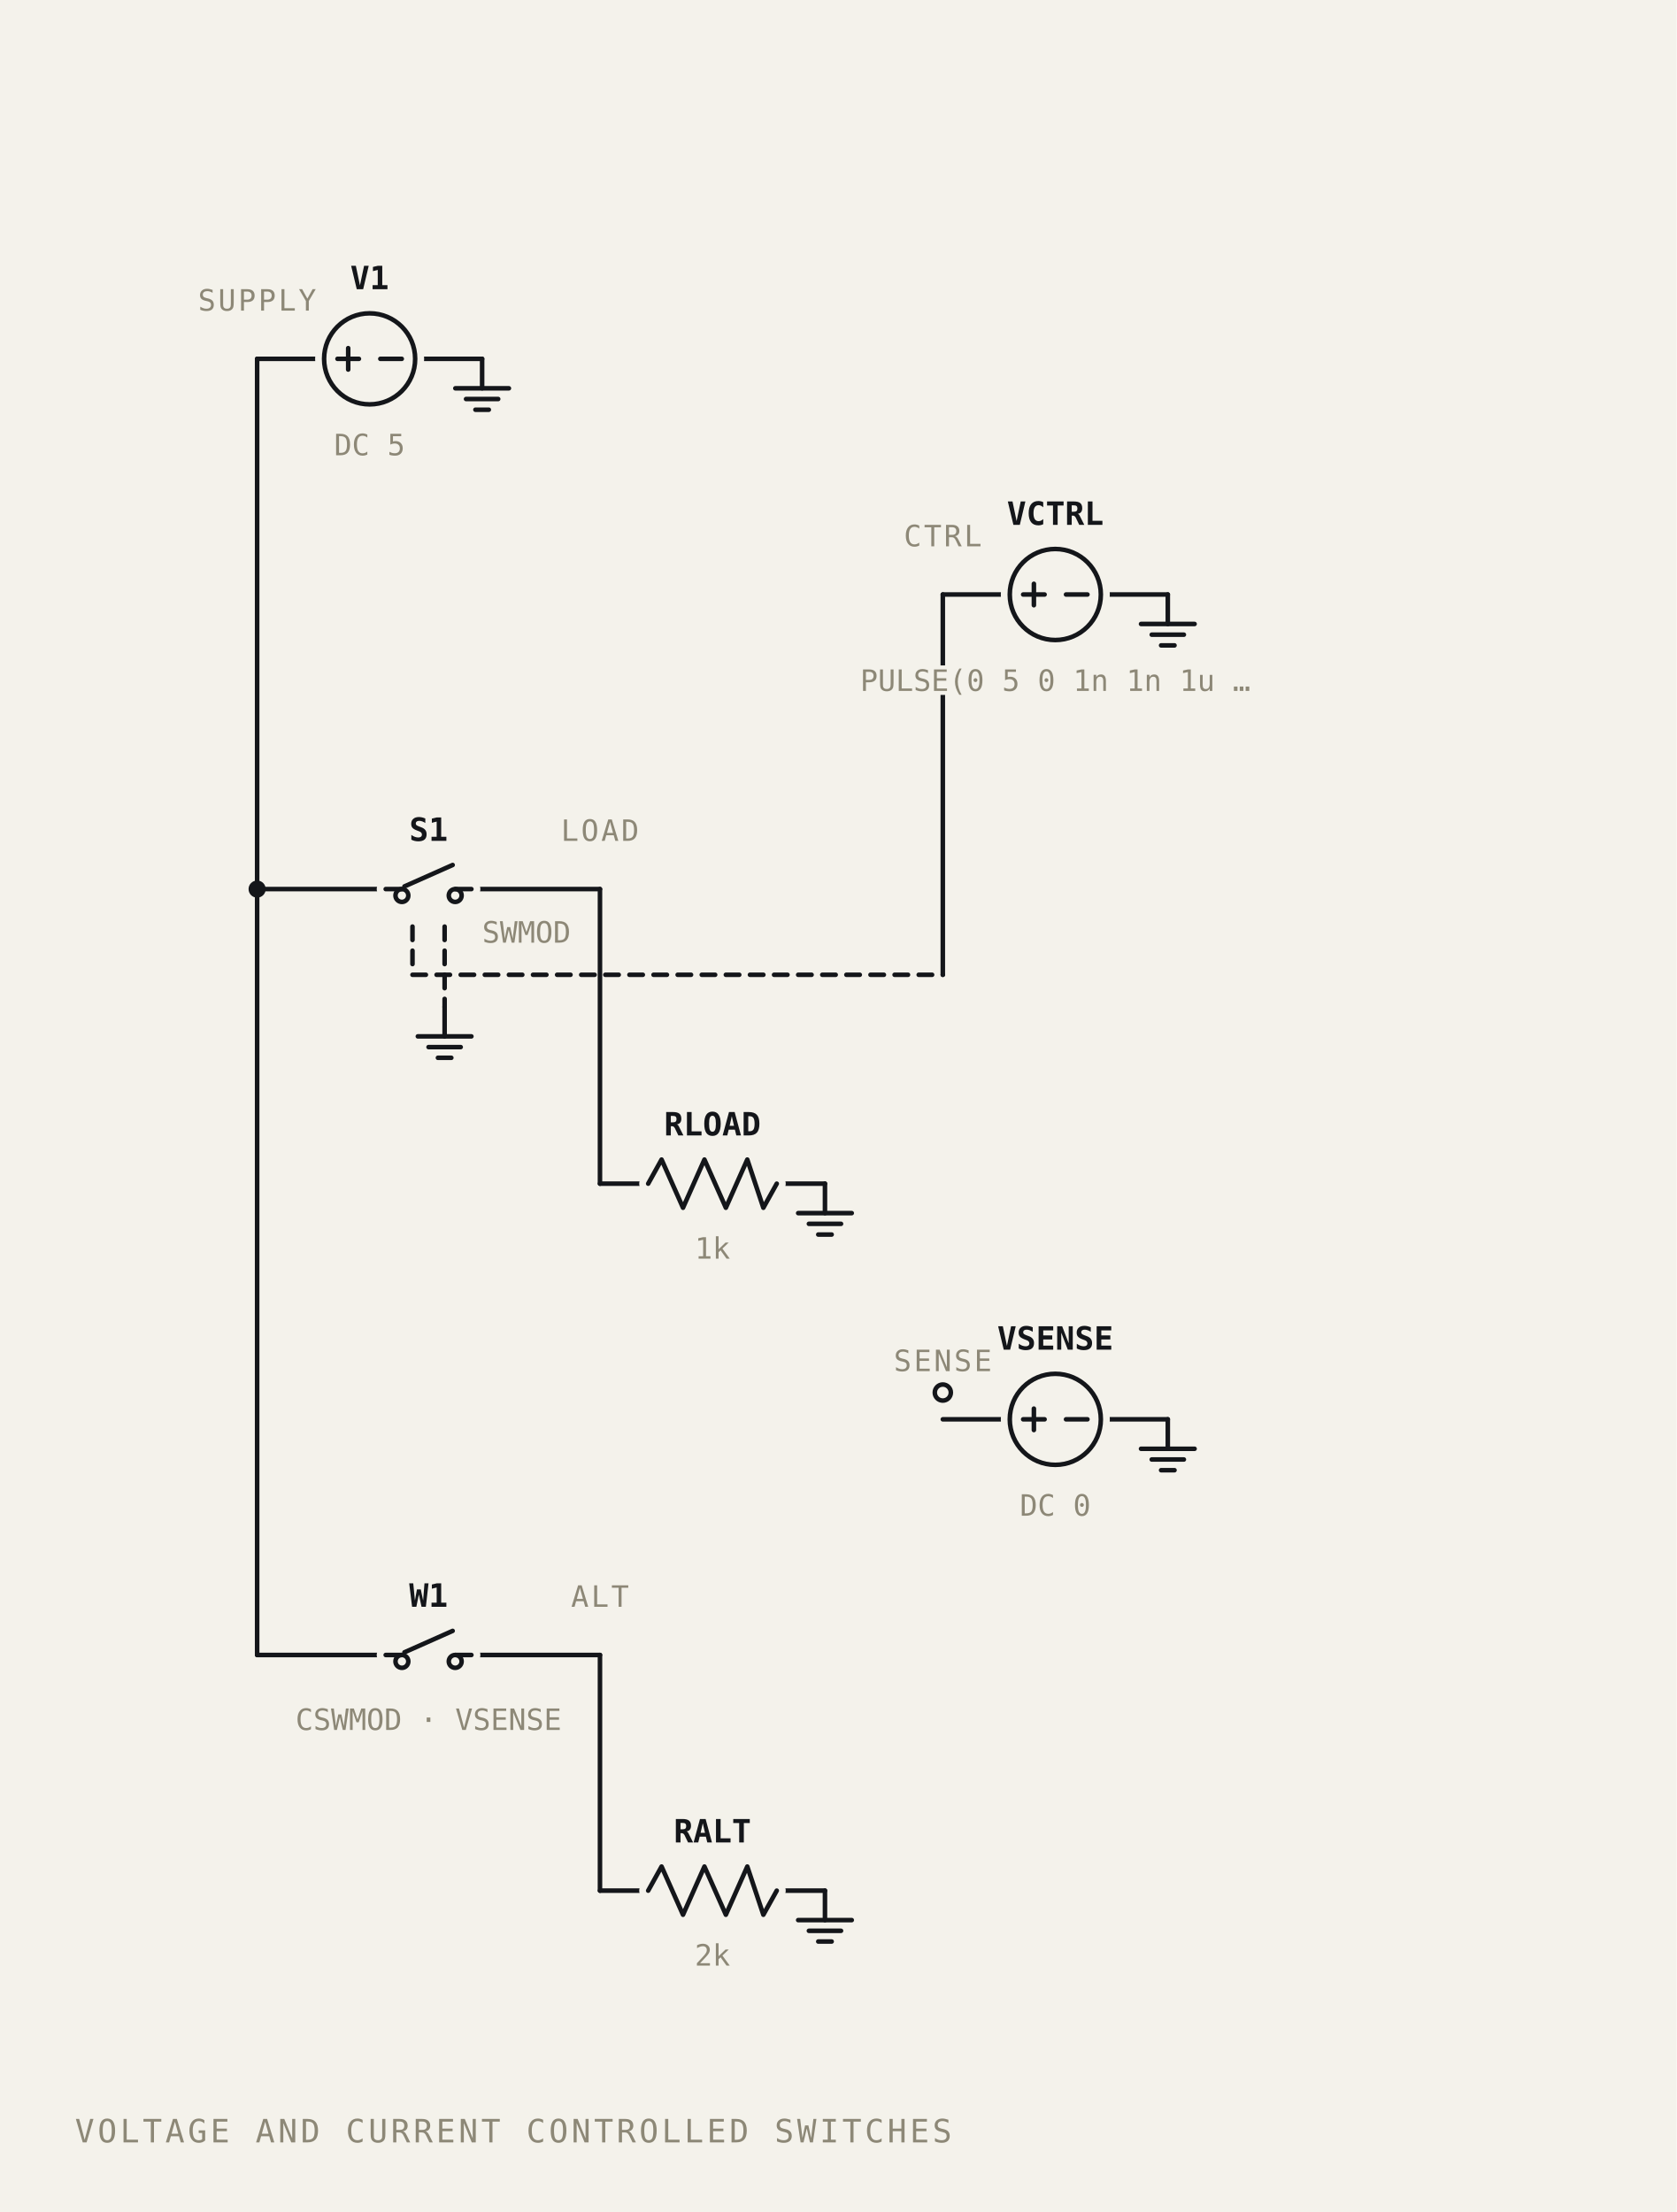
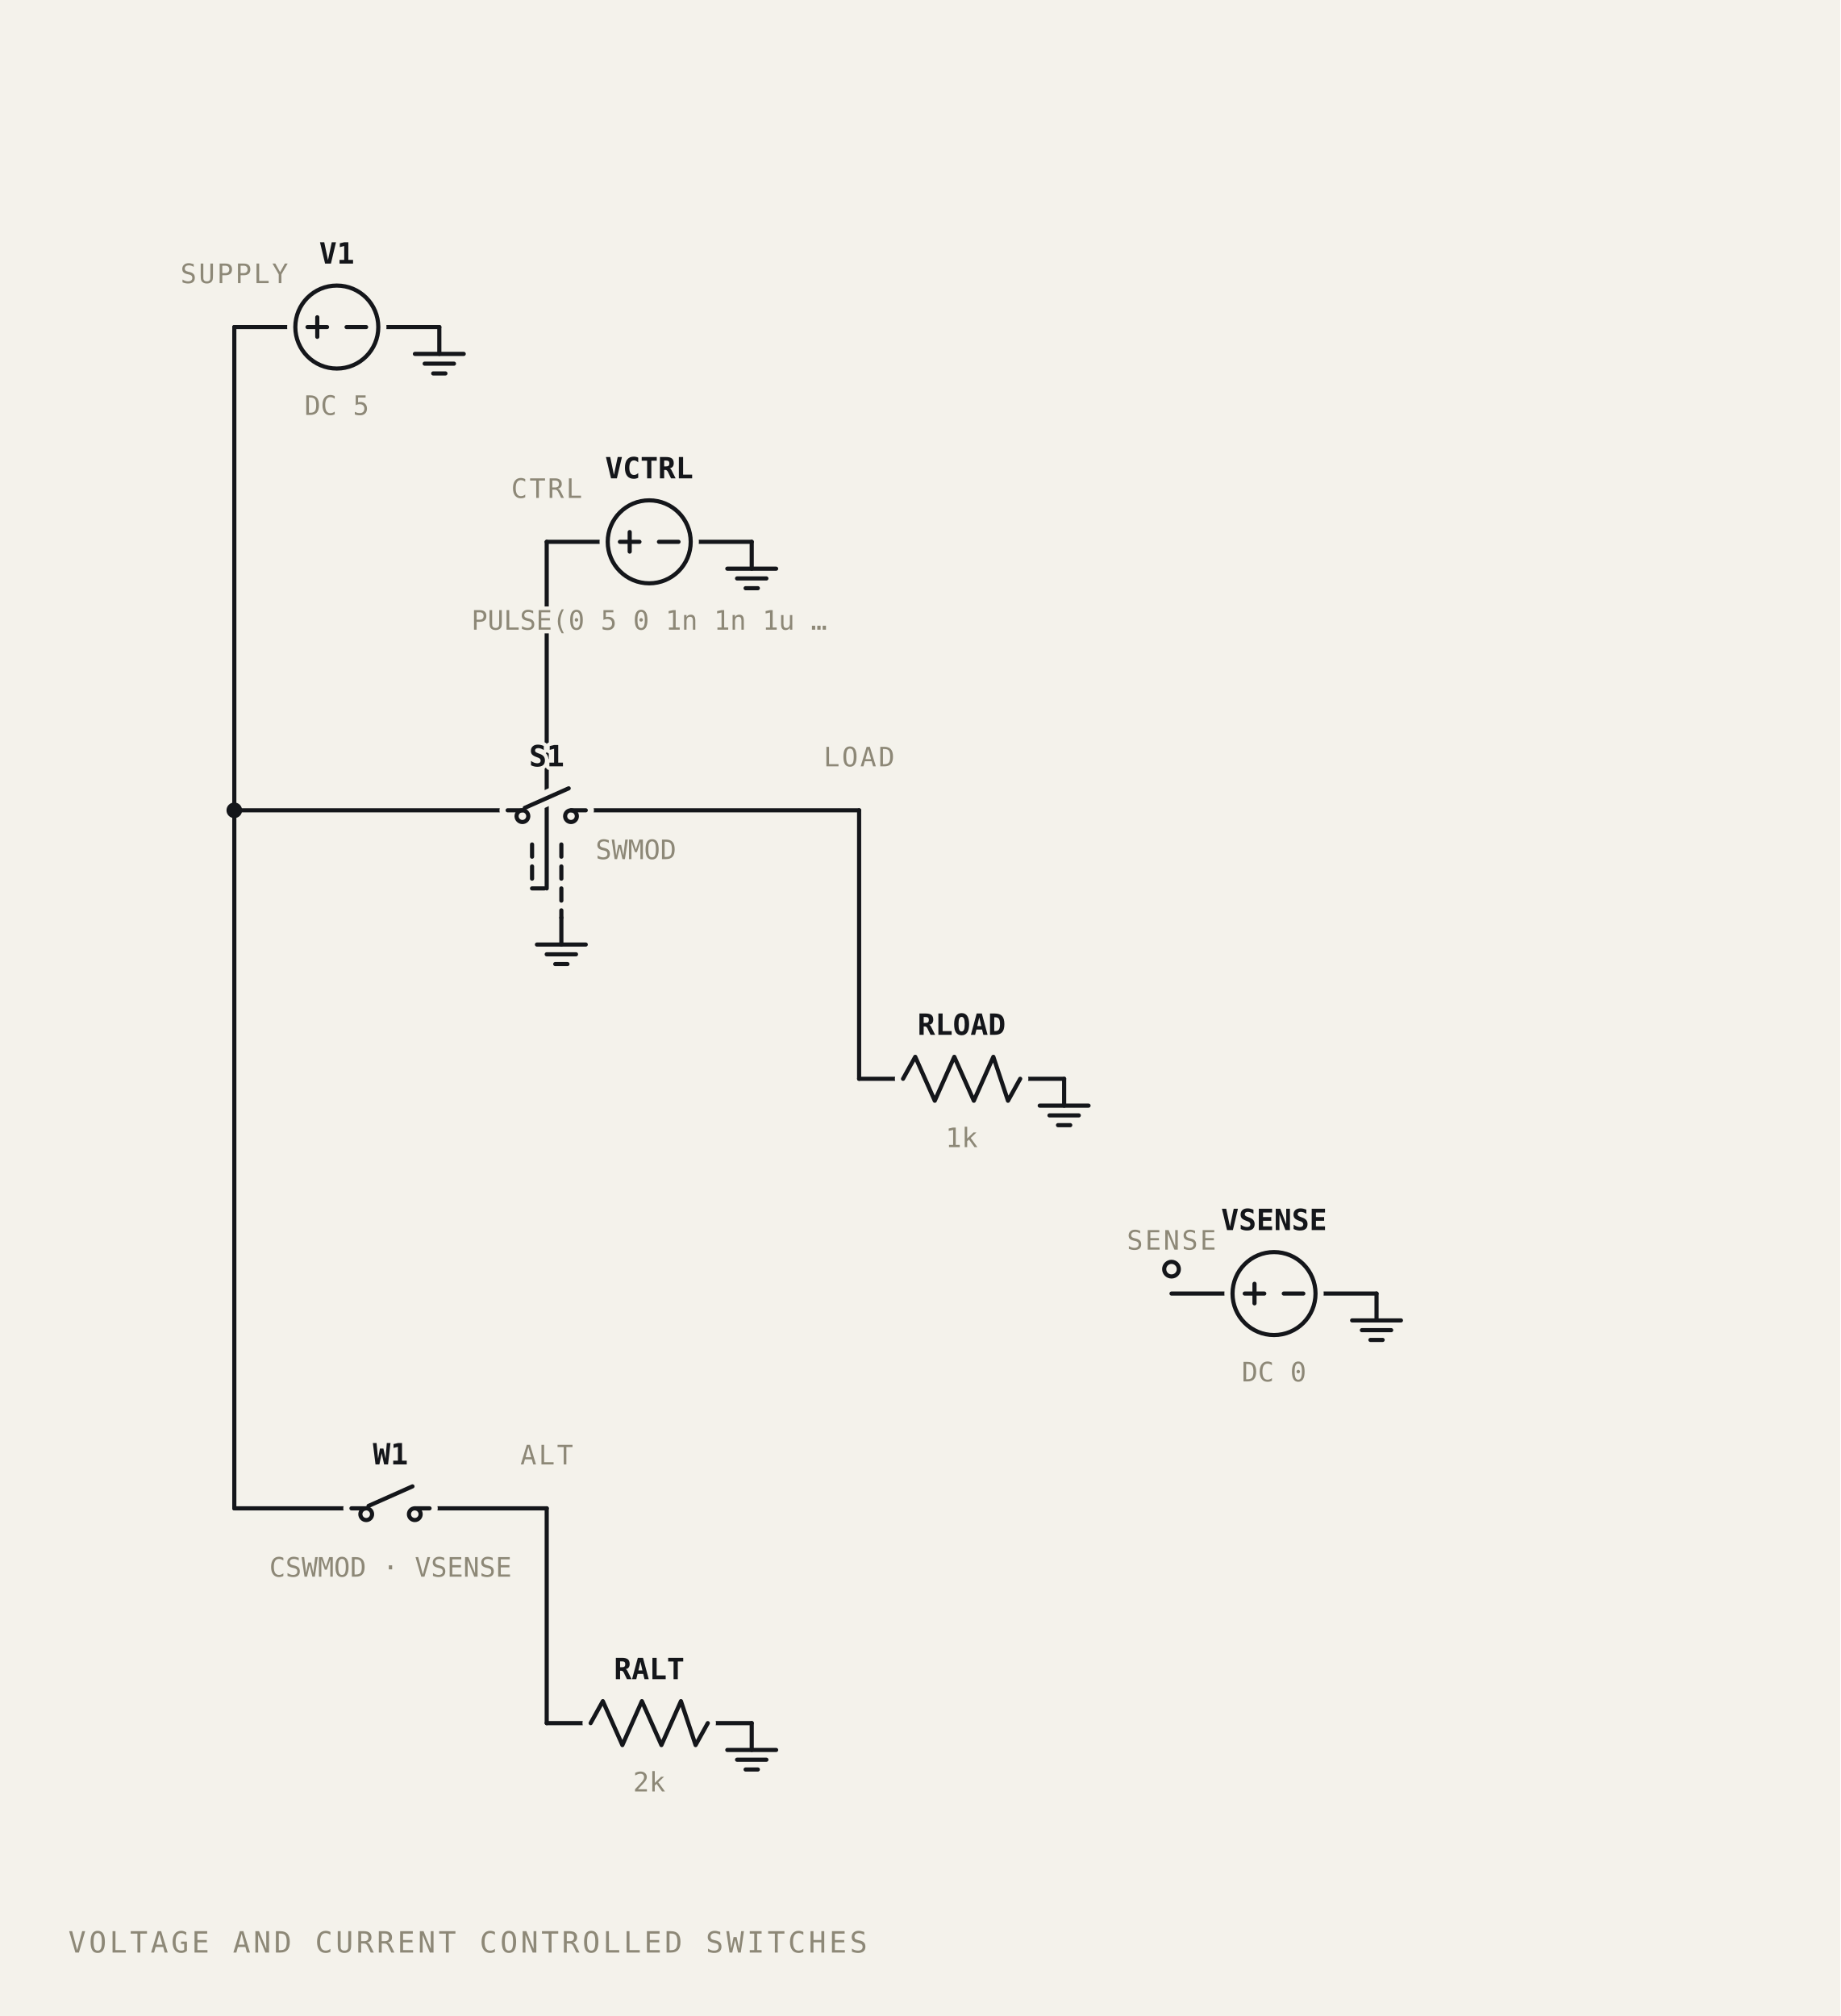
- <svg xmlns="http://www.w3.org/2000/svg" width="626" height="826" viewBox="0 0 626 826">
-   <rect width="626" height="826" fill="#f4f2eb" />
+ <svg xmlns="http://www.w3.org/2000/svg" width="754" height="826" viewBox="0 0 754 826">
+   <rect width="754" height="826" fill="#f4f2eb" />
  <path d="M 96 134 L 96 618" fill="none" stroke="#14161a" stroke-width="1.7" stroke-linecap="round" stroke-linejoin="round" />
-   <path d="M 352 222 L 352 364" fill="none" stroke="#14161a" stroke-width="1.7" stroke-linecap="round" stroke-linejoin="round" />
-   <path d="M 224 332 L 224 442" fill="none" stroke="#14161a" stroke-width="1.7" stroke-linecap="round" stroke-linejoin="round" />
+   <path d="M 224 222 L 224 364" fill="none" stroke="#14161a" stroke-width="1.7" stroke-linecap="round" stroke-linejoin="round" />
+   <path d="M 352 332 L 352 442" fill="none" stroke="#14161a" stroke-width="1.7" stroke-linecap="round" stroke-linejoin="round" />
  <path d="M 224 618 L 224 706" fill="none" stroke="#14161a" stroke-width="1.7" stroke-linecap="round" stroke-linejoin="round" />
  <path d="M 96 134 L 121 134" fill="none" stroke="#14161a" stroke-width="1.7" stroke-linecap="round" stroke-linejoin="round" />
  <path d="M 155 134 L 180 134" fill="none" stroke="#14161a" stroke-width="1.7" stroke-linecap="round" stroke-linejoin="round" />
-   <path d="M 352 222 L 377 222" fill="none" stroke="#14161a" stroke-width="1.7" stroke-linecap="round" stroke-linejoin="round" />
-   <path d="M 411 222 L 436 222" fill="none" stroke="#14161a" stroke-width="1.7" stroke-linecap="round" stroke-linejoin="round" />
-   <path d="M 96 332 L 144 332" fill="none" stroke="#14161a" stroke-width="1.7" stroke-linecap="round" stroke-linejoin="round" />
-   <path d="M 176 332 L 224 332" fill="none" stroke="#14161a" stroke-width="1.7" stroke-linecap="round" stroke-linejoin="round" />
-   <path d="M 154 346 L 154 364 L 352 364" fill="none" stroke="#14161a" stroke-width="1.7" stroke-linecap="round" stroke-linejoin="round" stroke-dasharray="5 4" />
-   <path d="M 166 346 L 166 376" fill="none" stroke="#14161a" stroke-width="1.7" stroke-linecap="round" stroke-linejoin="round" stroke-dasharray="5 4" />
-   <path d="M 224 442 L 242 442" fill="none" stroke="#14161a" stroke-width="1.7" stroke-linecap="round" stroke-linejoin="round" />
-   <path d="M 290 442 L 308 442" fill="none" stroke="#14161a" stroke-width="1.7" stroke-linecap="round" stroke-linejoin="round" />
-   <path d="M 352 530 L 377 530" fill="none" stroke="#14161a" stroke-width="1.7" stroke-linecap="round" stroke-linejoin="round" />
-   <path d="M 411 530 L 436 530" fill="none" stroke="#14161a" stroke-width="1.7" stroke-linecap="round" stroke-linejoin="round" />
+   <path d="M 224 222 L 249 222" fill="none" stroke="#14161a" stroke-width="1.7" stroke-linecap="round" stroke-linejoin="round" />
+   <path d="M 283 222 L 308 222" fill="none" stroke="#14161a" stroke-width="1.7" stroke-linecap="round" stroke-linejoin="round" />
+   <path d="M 96 332 L 208 332" fill="none" stroke="#14161a" stroke-width="1.7" stroke-linecap="round" stroke-linejoin="round" />
+   <path d="M 240 332 L 352 332" fill="none" stroke="#14161a" stroke-width="1.7" stroke-linecap="round" stroke-linejoin="round" />
+   <path d="M 218 346 L 218 364 L 224 364" fill="none" stroke="#14161a" stroke-width="1.7" stroke-linecap="round" stroke-linejoin="round" stroke-dasharray="5 4" />
+   <path d="M 230 346 L 230 376" fill="none" stroke="#14161a" stroke-width="1.7" stroke-linecap="round" stroke-linejoin="round" stroke-dasharray="5 4" />
+   <path d="M 352 442 L 370 442" fill="none" stroke="#14161a" stroke-width="1.7" stroke-linecap="round" stroke-linejoin="round" />
+   <path d="M 418 442 L 436 442" fill="none" stroke="#14161a" stroke-width="1.7" stroke-linecap="round" stroke-linejoin="round" />
+   <path d="M 480 530 L 505 530" fill="none" stroke="#14161a" stroke-width="1.7" stroke-linecap="round" stroke-linejoin="round" />
+   <path d="M 539 530 L 564 530" fill="none" stroke="#14161a" stroke-width="1.7" stroke-linecap="round" stroke-linejoin="round" />
  <path d="M 96 618 L 144 618" fill="none" stroke="#14161a" stroke-width="1.7" stroke-linecap="round" stroke-linejoin="round" />
  <path d="M 176 618 L 224 618" fill="none" stroke="#14161a" stroke-width="1.7" stroke-linecap="round" stroke-linejoin="round" />
  <path d="M 224 706 L 242 706" fill="none" stroke="#14161a" stroke-width="1.7" stroke-linecap="round" stroke-linejoin="round" />
  <path d="M 290 706 L 308 706" fill="none" stroke="#14161a" stroke-width="1.7" stroke-linecap="round" stroke-linejoin="round" />
  <circle cx="96" cy="332" r="3.2" fill="#14161a" />
  <path d="M 180 134 L 180 145" fill="none" stroke="#14161a" stroke-width="1.7" stroke-linecap="round" stroke-linejoin="round" />
  <path d="M 170 145 L 190 145" fill="none" stroke="#14161a" stroke-width="1.7" stroke-linecap="round" stroke-linejoin="round" />
  <path d="M 174 149 L 186 149" fill="none" stroke="#14161a" stroke-width="1.7" stroke-linecap="round" stroke-linejoin="round" />
  <path d="M 177.5 153 L 182.5 153" fill="none" stroke="#14161a" stroke-width="1.7" stroke-linecap="round" stroke-linejoin="round" />
-   <path d="M 436 222 L 436 233" fill="none" stroke="#14161a" stroke-width="1.7" stroke-linecap="round" stroke-linejoin="round" />
-   <path d="M 426 233 L 446 233" fill="none" stroke="#14161a" stroke-width="1.7" stroke-linecap="round" stroke-linejoin="round" />
-   <path d="M 430 237 L 442 237" fill="none" stroke="#14161a" stroke-width="1.7" stroke-linecap="round" stroke-linejoin="round" />
-   <path d="M 433.5 241 L 438.5 241" fill="none" stroke="#14161a" stroke-width="1.7" stroke-linecap="round" stroke-linejoin="round" />
-   <path d="M 166 376 L 166 387" fill="none" stroke="#14161a" stroke-width="1.7" stroke-linecap="round" stroke-linejoin="round" />
-   <path d="M 156 387 L 176 387" fill="none" stroke="#14161a" stroke-width="1.7" stroke-linecap="round" stroke-linejoin="round" />
-   <path d="M 160 391 L 172 391" fill="none" stroke="#14161a" stroke-width="1.7" stroke-linecap="round" stroke-linejoin="round" />
-   <path d="M 163.5 395 L 168.5 395" fill="none" stroke="#14161a" stroke-width="1.7" stroke-linecap="round" stroke-linejoin="round" />
-   <path d="M 308 442 L 308 453" fill="none" stroke="#14161a" stroke-width="1.7" stroke-linecap="round" stroke-linejoin="round" />
-   <path d="M 298 453 L 318 453" fill="none" stroke="#14161a" stroke-width="1.7" stroke-linecap="round" stroke-linejoin="round" />
-   <path d="M 302 457 L 314 457" fill="none" stroke="#14161a" stroke-width="1.7" stroke-linecap="round" stroke-linejoin="round" />
-   <path d="M 305.5 461 L 310.5 461" fill="none" stroke="#14161a" stroke-width="1.7" stroke-linecap="round" stroke-linejoin="round" />
-   <path d="M 436 530 L 436 541" fill="none" stroke="#14161a" stroke-width="1.7" stroke-linecap="round" stroke-linejoin="round" />
-   <path d="M 426 541 L 446 541" fill="none" stroke="#14161a" stroke-width="1.7" stroke-linecap="round" stroke-linejoin="round" />
-   <path d="M 430 545 L 442 545" fill="none" stroke="#14161a" stroke-width="1.7" stroke-linecap="round" stroke-linejoin="round" />
-   <path d="M 433.5 549 L 438.5 549" fill="none" stroke="#14161a" stroke-width="1.7" stroke-linecap="round" stroke-linejoin="round" />
+   <path d="M 308 222 L 308 233" fill="none" stroke="#14161a" stroke-width="1.7" stroke-linecap="round" stroke-linejoin="round" />
+   <path d="M 298 233 L 318 233" fill="none" stroke="#14161a" stroke-width="1.7" stroke-linecap="round" stroke-linejoin="round" />
+   <path d="M 302 237 L 314 237" fill="none" stroke="#14161a" stroke-width="1.7" stroke-linecap="round" stroke-linejoin="round" />
+   <path d="M 305.5 241 L 310.5 241" fill="none" stroke="#14161a" stroke-width="1.7" stroke-linecap="round" stroke-linejoin="round" />
+   <path d="M 230 376 L 230 387" fill="none" stroke="#14161a" stroke-width="1.7" stroke-linecap="round" stroke-linejoin="round" />
+   <path d="M 220 387 L 240 387" fill="none" stroke="#14161a" stroke-width="1.7" stroke-linecap="round" stroke-linejoin="round" />
+   <path d="M 224 391 L 236 391" fill="none" stroke="#14161a" stroke-width="1.7" stroke-linecap="round" stroke-linejoin="round" />
+   <path d="M 227.5 395 L 232.5 395" fill="none" stroke="#14161a" stroke-width="1.7" stroke-linecap="round" stroke-linejoin="round" />
+   <path d="M 436 442 L 436 453" fill="none" stroke="#14161a" stroke-width="1.7" stroke-linecap="round" stroke-linejoin="round" />
+   <path d="M 426 453 L 446 453" fill="none" stroke="#14161a" stroke-width="1.7" stroke-linecap="round" stroke-linejoin="round" />
+   <path d="M 430 457 L 442 457" fill="none" stroke="#14161a" stroke-width="1.7" stroke-linecap="round" stroke-linejoin="round" />
+   <path d="M 433.5 461 L 438.5 461" fill="none" stroke="#14161a" stroke-width="1.7" stroke-linecap="round" stroke-linejoin="round" />
+   <path d="M 564 530 L 564 541" fill="none" stroke="#14161a" stroke-width="1.7" stroke-linecap="round" stroke-linejoin="round" />
+   <path d="M 554 541 L 574 541" fill="none" stroke="#14161a" stroke-width="1.7" stroke-linecap="round" stroke-linejoin="round" />
+   <path d="M 558 545 L 570 545" fill="none" stroke="#14161a" stroke-width="1.7" stroke-linecap="round" stroke-linejoin="round" />
+   <path d="M 561.5 549 L 566.5 549" fill="none" stroke="#14161a" stroke-width="1.7" stroke-linecap="round" stroke-linejoin="round" />
  <path d="M 308 706 L 308 717" fill="none" stroke="#14161a" stroke-width="1.7" stroke-linecap="round" stroke-linejoin="round" />
  <path d="M 298 717 L 318 717" fill="none" stroke="#14161a" stroke-width="1.7" stroke-linecap="round" stroke-linejoin="round" />
  <path d="M 302 721 L 314 721" fill="none" stroke="#14161a" stroke-width="1.7" stroke-linecap="round" stroke-linejoin="round" />
  <path d="M 305.5 725 L 310.5 725" fill="none" stroke="#14161a" stroke-width="1.7" stroke-linecap="round" stroke-linejoin="round" />
  <circle cx="138" cy="134" r="17" fill="none" stroke="#f4f2eb" stroke-width="6.7" />
  <path d="M 126 134 L 134 134 M 130 130 L 130 138" fill="none" stroke="#f4f2eb" stroke-width="6.7" stroke-linecap="round" stroke-linejoin="round" />
  <path d="M 142 134 L 150 134" fill="none" stroke="#f4f2eb" stroke-width="6.7" stroke-linecap="round" stroke-linejoin="round" />
-   <circle cx="394" cy="222" r="17" fill="none" stroke="#f4f2eb" stroke-width="6.7" />
-   <path d="M 382 222 L 390 222 M 386 218 L 386 226" fill="none" stroke="#f4f2eb" stroke-width="6.7" stroke-linecap="round" stroke-linejoin="round" />
-   <path d="M 398 222 L 406 222" fill="none" stroke="#f4f2eb" stroke-width="6.7" stroke-linecap="round" stroke-linejoin="round" />
-   <path d="M 144 332 L 150 332" fill="none" stroke="#f4f2eb" stroke-width="6.7" stroke-linecap="round" stroke-linejoin="round" />
-   <path d="M 170 332 L 176 332" fill="none" stroke="#f4f2eb" stroke-width="6.7" stroke-linecap="round" stroke-linejoin="round" />
-   <path d="M 151 331 L 169 323" fill="none" stroke="#f4f2eb" stroke-width="6.7" stroke-linecap="round" stroke-linejoin="round" />
-   <path d="M 150 332 a 2.4 2.4 0 1 0 0.1 0" fill="none" stroke="#f4f2eb" stroke-width="6.7" stroke-linecap="round" stroke-linejoin="round" />
-   <path d="M 169.9 332 a 2.4 2.4 0 1 0 0.1 0" fill="none" stroke="#f4f2eb" stroke-width="6.7" stroke-linecap="round" stroke-linejoin="round" />
-   <path d="M 242 442 L 247 433 L 255 451 L 263 433 L 271 451 L 279 433 L 285 451 L 290 442" fill="none" stroke="#f4f2eb" stroke-width="6.7" stroke-linecap="round" stroke-linejoin="round" />
-   <circle cx="394" cy="530" r="17" fill="none" stroke="#f4f2eb" stroke-width="6.7" />
-   <path d="M 382 530 L 390 530 M 386 526 L 386 534" fill="none" stroke="#f4f2eb" stroke-width="6.7" stroke-linecap="round" stroke-linejoin="round" />
-   <path d="M 398 530 L 406 530" fill="none" stroke="#f4f2eb" stroke-width="6.7" stroke-linecap="round" stroke-linejoin="round" />
+   <circle cx="266" cy="222" r="17" fill="none" stroke="#f4f2eb" stroke-width="6.7" />
+   <path d="M 254 222 L 262 222 M 258 218 L 258 226" fill="none" stroke="#f4f2eb" stroke-width="6.7" stroke-linecap="round" stroke-linejoin="round" />
+   <path d="M 270 222 L 278 222" fill="none" stroke="#f4f2eb" stroke-width="6.7" stroke-linecap="round" stroke-linejoin="round" />
+   <path d="M 208 332 L 214 332" fill="none" stroke="#f4f2eb" stroke-width="6.7" stroke-linecap="round" stroke-linejoin="round" />
+   <path d="M 234 332 L 240 332" fill="none" stroke="#f4f2eb" stroke-width="6.7" stroke-linecap="round" stroke-linejoin="round" />
+   <path d="M 215 331 L 233 323" fill="none" stroke="#f4f2eb" stroke-width="6.7" stroke-linecap="round" stroke-linejoin="round" />
+   <path d="M 214 332 a 2.4 2.4 0 1 0 0.1 0" fill="none" stroke="#f4f2eb" stroke-width="6.7" stroke-linecap="round" stroke-linejoin="round" />
+   <path d="M 233.9 332 a 2.4 2.4 0 1 0 0.1 0" fill="none" stroke="#f4f2eb" stroke-width="6.7" stroke-linecap="round" stroke-linejoin="round" />
+   <path d="M 370 442 L 375 433 L 383 451 L 391 433 L 399 451 L 407 433 L 413 451 L 418 442" fill="none" stroke="#f4f2eb" stroke-width="6.7" stroke-linecap="round" stroke-linejoin="round" />
+   <circle cx="522" cy="530" r="17" fill="none" stroke="#f4f2eb" stroke-width="6.7" />
+   <path d="M 510 530 L 518 530 M 514 526 L 514 534" fill="none" stroke="#f4f2eb" stroke-width="6.7" stroke-linecap="round" stroke-linejoin="round" />
+   <path d="M 526 530 L 534 530" fill="none" stroke="#f4f2eb" stroke-width="6.7" stroke-linecap="round" stroke-linejoin="round" />
  <path d="M 144 618 L 150 618" fill="none" stroke="#f4f2eb" stroke-width="6.7" stroke-linecap="round" stroke-linejoin="round" />
  <path d="M 170 618 L 176 618" fill="none" stroke="#f4f2eb" stroke-width="6.7" stroke-linecap="round" stroke-linejoin="round" />
  <path d="M 151 617 L 169 609" fill="none" stroke="#f4f2eb" stroke-width="6.7" stroke-linecap="round" stroke-linejoin="round" />
  <path d="M 150 618 a 2.4 2.4 0 1 0 0.1 0" fill="none" stroke="#f4f2eb" stroke-width="6.7" stroke-linecap="round" stroke-linejoin="round" />
  <path d="M 169.9 618 a 2.4 2.4 0 1 0 0.1 0" fill="none" stroke="#f4f2eb" stroke-width="6.7" stroke-linecap="round" stroke-linejoin="round" />
  <path d="M 242 706 L 247 697 L 255 715 L 263 697 L 271 715 L 279 697 L 285 715 L 290 706" fill="none" stroke="#f4f2eb" stroke-width="6.7" stroke-linecap="round" stroke-linejoin="round" />
-   <circle cx="352" cy="520" r="3" fill="none" stroke="#f4f2eb" stroke-width="6.7" />
+   <circle cx="480" cy="520" r="3" fill="none" stroke="#f4f2eb" stroke-width="6.7" />
  <circle cx="138" cy="134" r="17" fill="none" stroke="#14161a" stroke-width="1.7" />
  <path d="M 126 134 L 134 134 M 130 130 L 130 138" fill="none" stroke="#14161a" stroke-width="1.7" stroke-linecap="round" stroke-linejoin="round" />
  <path d="M 142 134 L 150 134" fill="none" stroke="#14161a" stroke-width="1.7" stroke-linecap="round" stroke-linejoin="round" />
-   <circle cx="394" cy="222" r="17" fill="none" stroke="#14161a" stroke-width="1.7" />
-   <path d="M 382 222 L 390 222 M 386 218 L 386 226" fill="none" stroke="#14161a" stroke-width="1.7" stroke-linecap="round" stroke-linejoin="round" />
-   <path d="M 398 222 L 406 222" fill="none" stroke="#14161a" stroke-width="1.7" stroke-linecap="round" stroke-linejoin="round" />
-   <path d="M 144 332 L 150 332" fill="none" stroke="#14161a" stroke-width="1.7" stroke-linecap="round" stroke-linejoin="round" />
-   <path d="M 170 332 L 176 332" fill="none" stroke="#14161a" stroke-width="1.7" stroke-linecap="round" stroke-linejoin="round" />
-   <path d="M 151 331 L 169 323" fill="none" stroke="#14161a" stroke-width="1.7" stroke-linecap="round" stroke-linejoin="round" />
-   <path d="M 150 332 a 2.4 2.4 0 1 0 0.1 0" fill="none" stroke="#14161a" stroke-width="1.7" stroke-linecap="round" stroke-linejoin="round" />
-   <path d="M 169.9 332 a 2.4 2.4 0 1 0 0.1 0" fill="none" stroke="#14161a" stroke-width="1.7" stroke-linecap="round" stroke-linejoin="round" />
-   <path d="M 242 442 L 247 433 L 255 451 L 263 433 L 271 451 L 279 433 L 285 451 L 290 442" fill="none" stroke="#14161a" stroke-width="1.7" stroke-linecap="round" stroke-linejoin="round" />
-   <circle cx="394" cy="530" r="17" fill="none" stroke="#14161a" stroke-width="1.7" />
-   <path d="M 382 530 L 390 530 M 386 526 L 386 534" fill="none" stroke="#14161a" stroke-width="1.7" stroke-linecap="round" stroke-linejoin="round" />
-   <path d="M 398 530 L 406 530" fill="none" stroke="#14161a" stroke-width="1.7" stroke-linecap="round" stroke-linejoin="round" />
+   <circle cx="266" cy="222" r="17" fill="none" stroke="#14161a" stroke-width="1.7" />
+   <path d="M 254 222 L 262 222 M 258 218 L 258 226" fill="none" stroke="#14161a" stroke-width="1.7" stroke-linecap="round" stroke-linejoin="round" />
+   <path d="M 270 222 L 278 222" fill="none" stroke="#14161a" stroke-width="1.7" stroke-linecap="round" stroke-linejoin="round" />
+   <path d="M 208 332 L 214 332" fill="none" stroke="#14161a" stroke-width="1.7" stroke-linecap="round" stroke-linejoin="round" />
+   <path d="M 234 332 L 240 332" fill="none" stroke="#14161a" stroke-width="1.7" stroke-linecap="round" stroke-linejoin="round" />
+   <path d="M 215 331 L 233 323" fill="none" stroke="#14161a" stroke-width="1.7" stroke-linecap="round" stroke-linejoin="round" />
+   <path d="M 214 332 a 2.4 2.4 0 1 0 0.1 0" fill="none" stroke="#14161a" stroke-width="1.7" stroke-linecap="round" stroke-linejoin="round" />
+   <path d="M 233.9 332 a 2.4 2.4 0 1 0 0.1 0" fill="none" stroke="#14161a" stroke-width="1.7" stroke-linecap="round" stroke-linejoin="round" />
+   <path d="M 370 442 L 375 433 L 383 451 L 391 433 L 399 451 L 407 433 L 413 451 L 418 442" fill="none" stroke="#14161a" stroke-width="1.7" stroke-linecap="round" stroke-linejoin="round" />
+   <circle cx="522" cy="530" r="17" fill="none" stroke="#14161a" stroke-width="1.7" />
+   <path d="M 510 530 L 518 530 M 514 526 L 514 534" fill="none" stroke="#14161a" stroke-width="1.7" stroke-linecap="round" stroke-linejoin="round" />
+   <path d="M 526 530 L 534 530" fill="none" stroke="#14161a" stroke-width="1.7" stroke-linecap="round" stroke-linejoin="round" />
  <path d="M 144 618 L 150 618" fill="none" stroke="#14161a" stroke-width="1.7" stroke-linecap="round" stroke-linejoin="round" />
  <path d="M 170 618 L 176 618" fill="none" stroke="#14161a" stroke-width="1.7" stroke-linecap="round" stroke-linejoin="round" />
  <path d="M 151 617 L 169 609" fill="none" stroke="#14161a" stroke-width="1.7" stroke-linecap="round" stroke-linejoin="round" />
  <path d="M 150 618 a 2.4 2.4 0 1 0 0.1 0" fill="none" stroke="#14161a" stroke-width="1.7" stroke-linecap="round" stroke-linejoin="round" />
  <path d="M 169.9 618 a 2.4 2.4 0 1 0 0.1 0" fill="none" stroke="#14161a" stroke-width="1.7" stroke-linecap="round" stroke-linejoin="round" />
  <path d="M 242 706 L 247 697 L 255 715 L 263 697 L 271 715 L 279 697 L 285 715 L 290 706" fill="none" stroke="#14161a" stroke-width="1.7" stroke-linecap="round" stroke-linejoin="round" />
-   <circle cx="352" cy="520" r="3" fill="none" stroke="#14161a" stroke-width="1.7" />
+   <circle cx="480" cy="520" r="3" fill="none" stroke="#14161a" stroke-width="1.7" />
  <text x="138" y="108" text-anchor="middle" font-family="ui-monospace, SFMono-Regular, Menlo, Consolas, monospace" font-size="12" stroke="#f4f2eb" stroke-width="3" paint-order="stroke" stroke-linejoin="round" font-weight="600" fill="#14161a">V1</text>
  <text x="138" y="170" text-anchor="middle" font-family="ui-monospace, SFMono-Regular, Menlo, Consolas, monospace" font-size="11" stroke="#f4f2eb" stroke-width="3" paint-order="stroke" stroke-linejoin="round" fill="#8d8877">DC 5</text>
-   <text x="394" y="196" text-anchor="middle" font-family="ui-monospace, SFMono-Regular, Menlo, Consolas, monospace" font-size="12" stroke="#f4f2eb" stroke-width="3" paint-order="stroke" stroke-linejoin="round" font-weight="600" fill="#14161a">VCTRL</text>
-   <text x="394" y="258" text-anchor="middle" font-family="ui-monospace, SFMono-Regular, Menlo, Consolas, monospace" font-size="11" stroke="#f4f2eb" stroke-width="3" paint-order="stroke" stroke-linejoin="round" fill="#8d8877">PULSE(0 5 0 1n 1n 1u …</text>
-   <text x="160" y="314" text-anchor="middle" font-family="ui-monospace, SFMono-Regular, Menlo, Consolas, monospace" font-size="12" stroke="#f4f2eb" stroke-width="3" paint-order="stroke" stroke-linejoin="round" font-weight="600" fill="#14161a">S1</text>
-   <text x="180" y="352" text-anchor="start" font-family="ui-monospace, SFMono-Regular, Menlo, Consolas, monospace" font-size="11" stroke="#f4f2eb" stroke-width="3" paint-order="stroke" stroke-linejoin="round" fill="#8d8877">SWMOD</text>
-   <text x="266" y="424" text-anchor="middle" font-family="ui-monospace, SFMono-Regular, Menlo, Consolas, monospace" font-size="12" stroke="#f4f2eb" stroke-width="3" paint-order="stroke" stroke-linejoin="round" font-weight="600" fill="#14161a">RLOAD</text>
-   <text x="266" y="470" text-anchor="middle" font-family="ui-monospace, SFMono-Regular, Menlo, Consolas, monospace" font-size="11" stroke="#f4f2eb" stroke-width="3" paint-order="stroke" stroke-linejoin="round" fill="#8d8877">1k</text>
-   <text x="394" y="504" text-anchor="middle" font-family="ui-monospace, SFMono-Regular, Menlo, Consolas, monospace" font-size="12" stroke="#f4f2eb" stroke-width="3" paint-order="stroke" stroke-linejoin="round" font-weight="600" fill="#14161a">VSENSE</text>
-   <text x="394" y="566" text-anchor="middle" font-family="ui-monospace, SFMono-Regular, Menlo, Consolas, monospace" font-size="11" stroke="#f4f2eb" stroke-width="3" paint-order="stroke" stroke-linejoin="round" fill="#8d8877">DC 0</text>
+   <text x="266" y="196" text-anchor="middle" font-family="ui-monospace, SFMono-Regular, Menlo, Consolas, monospace" font-size="12" stroke="#f4f2eb" stroke-width="3" paint-order="stroke" stroke-linejoin="round" font-weight="600" fill="#14161a">VCTRL</text>
+   <text x="266" y="258" text-anchor="middle" font-family="ui-monospace, SFMono-Regular, Menlo, Consolas, monospace" font-size="11" stroke="#f4f2eb" stroke-width="3" paint-order="stroke" stroke-linejoin="round" fill="#8d8877">PULSE(0 5 0 1n 1n 1u …</text>
+   <text x="224" y="314" text-anchor="middle" font-family="ui-monospace, SFMono-Regular, Menlo, Consolas, monospace" font-size="12" stroke="#f4f2eb" stroke-width="3" paint-order="stroke" stroke-linejoin="round" font-weight="600" fill="#14161a">S1</text>
+   <text x="244" y="352" text-anchor="start" font-family="ui-monospace, SFMono-Regular, Menlo, Consolas, monospace" font-size="11" stroke="#f4f2eb" stroke-width="3" paint-order="stroke" stroke-linejoin="round" fill="#8d8877">SWMOD</text>
+   <text x="394" y="424" text-anchor="middle" font-family="ui-monospace, SFMono-Regular, Menlo, Consolas, monospace" font-size="12" stroke="#f4f2eb" stroke-width="3" paint-order="stroke" stroke-linejoin="round" font-weight="600" fill="#14161a">RLOAD</text>
+   <text x="394" y="470" text-anchor="middle" font-family="ui-monospace, SFMono-Regular, Menlo, Consolas, monospace" font-size="11" stroke="#f4f2eb" stroke-width="3" paint-order="stroke" stroke-linejoin="round" fill="#8d8877">1k</text>
+   <text x="522" y="504" text-anchor="middle" font-family="ui-monospace, SFMono-Regular, Menlo, Consolas, monospace" font-size="12" stroke="#f4f2eb" stroke-width="3" paint-order="stroke" stroke-linejoin="round" font-weight="600" fill="#14161a">VSENSE</text>
+   <text x="522" y="566" text-anchor="middle" font-family="ui-monospace, SFMono-Regular, Menlo, Consolas, monospace" font-size="11" stroke="#f4f2eb" stroke-width="3" paint-order="stroke" stroke-linejoin="round" fill="#8d8877">DC 0</text>
  <text x="160" y="600" text-anchor="middle" font-family="ui-monospace, SFMono-Regular, Menlo, Consolas, monospace" font-size="12" stroke="#f4f2eb" stroke-width="3" paint-order="stroke" stroke-linejoin="round" font-weight="600" fill="#14161a">W1</text>
  <text x="160" y="646" text-anchor="middle" font-family="ui-monospace, SFMono-Regular, Menlo, Consolas, monospace" font-size="11" stroke="#f4f2eb" stroke-width="3" paint-order="stroke" stroke-linejoin="round" fill="#8d8877">CSWMOD · VSENSE</text>
  <text x="266" y="688" text-anchor="middle" font-family="ui-monospace, SFMono-Regular, Menlo, Consolas, monospace" font-size="12" stroke="#f4f2eb" stroke-width="3" paint-order="stroke" stroke-linejoin="round" font-weight="600" fill="#14161a">RALT</text>
  <text x="266" y="734" text-anchor="middle" font-family="ui-monospace, SFMono-Regular, Menlo, Consolas, monospace" font-size="11" stroke="#f4f2eb" stroke-width="3" paint-order="stroke" stroke-linejoin="round" fill="#8d8877">2k</text>
  <text x="96" y="116" text-anchor="middle" font-family="ui-monospace, SFMono-Regular, Menlo, Consolas, monospace" font-size="11" stroke="#f4f2eb" stroke-width="3" paint-order="stroke" stroke-linejoin="round" letter-spacing="0.08em" fill="#8d8877">SUPPLY</text>
-   <text x="352" y="204" text-anchor="middle" font-family="ui-monospace, SFMono-Regular, Menlo, Consolas, monospace" font-size="11" stroke="#f4f2eb" stroke-width="3" paint-order="stroke" stroke-linejoin="round" letter-spacing="0.08em" fill="#8d8877">CTRL</text>
-   <text x="224" y="314" text-anchor="middle" font-family="ui-monospace, SFMono-Regular, Menlo, Consolas, monospace" font-size="11" stroke="#f4f2eb" stroke-width="3" paint-order="stroke" stroke-linejoin="round" letter-spacing="0.08em" fill="#8d8877">LOAD</text>
-   <text x="352" y="512" text-anchor="middle" font-family="ui-monospace, SFMono-Regular, Menlo, Consolas, monospace" font-size="11" stroke="#f4f2eb" stroke-width="3" paint-order="stroke" stroke-linejoin="round" letter-spacing="0.08em" fill="#8d8877">SENSE</text>
+   <text x="224" y="204" text-anchor="middle" font-family="ui-monospace, SFMono-Regular, Menlo, Consolas, monospace" font-size="11" stroke="#f4f2eb" stroke-width="3" paint-order="stroke" stroke-linejoin="round" letter-spacing="0.08em" fill="#8d8877">CTRL</text>
+   <text x="352" y="314" text-anchor="middle" font-family="ui-monospace, SFMono-Regular, Menlo, Consolas, monospace" font-size="11" stroke="#f4f2eb" stroke-width="3" paint-order="stroke" stroke-linejoin="round" letter-spacing="0.08em" fill="#8d8877">LOAD</text>
+   <text x="480" y="512" text-anchor="middle" font-family="ui-monospace, SFMono-Regular, Menlo, Consolas, monospace" font-size="11" stroke="#f4f2eb" stroke-width="3" paint-order="stroke" stroke-linejoin="round" letter-spacing="0.08em" fill="#8d8877">SENSE</text>
  <text x="224" y="600" text-anchor="middle" font-family="ui-monospace, SFMono-Regular, Menlo, Consolas, monospace" font-size="11" stroke="#f4f2eb" stroke-width="3" paint-order="stroke" stroke-linejoin="round" letter-spacing="0.08em" fill="#8d8877">ALT</text>
  <text x="28" y="800" text-anchor="start" font-family="ui-monospace, SFMono-Regular, Menlo, Consolas, monospace" font-size="12" stroke="#f4f2eb" stroke-width="3" paint-order="stroke" stroke-linejoin="round" letter-spacing="0.1em" fill="#8d8877">VOLTAGE AND CURRENT CONTROLLED SWITCHES</text>
</svg>
